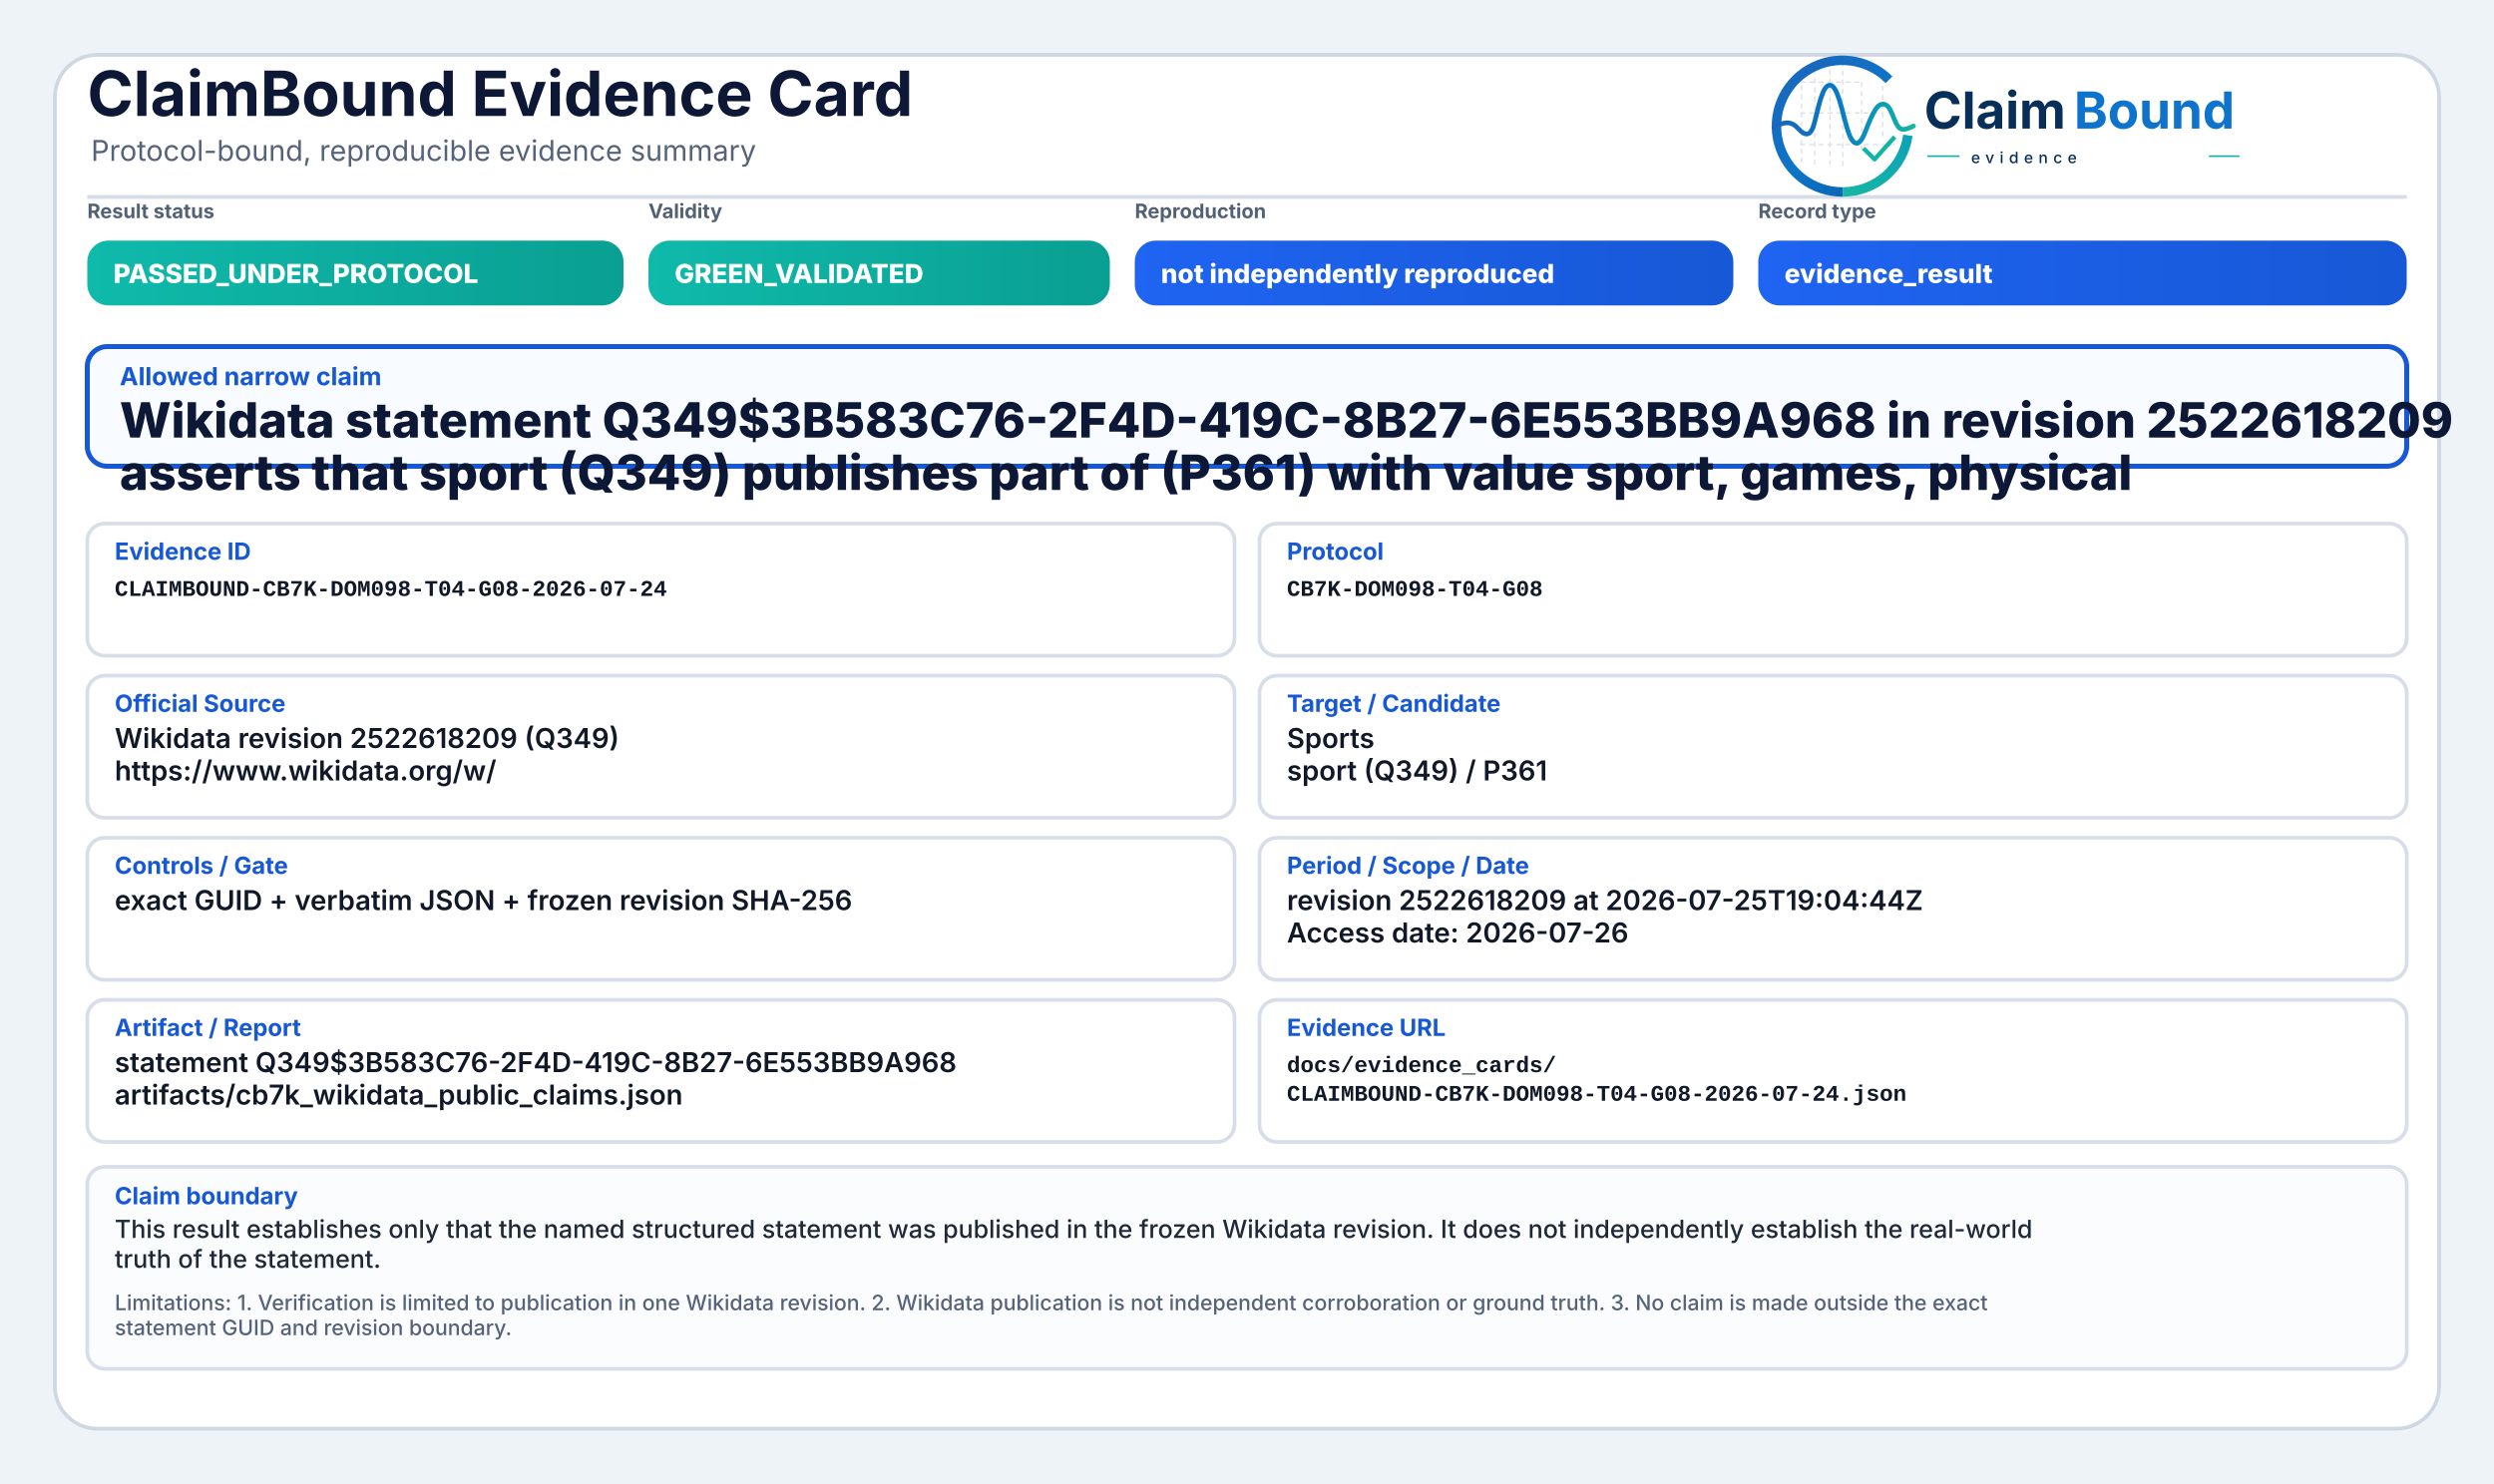
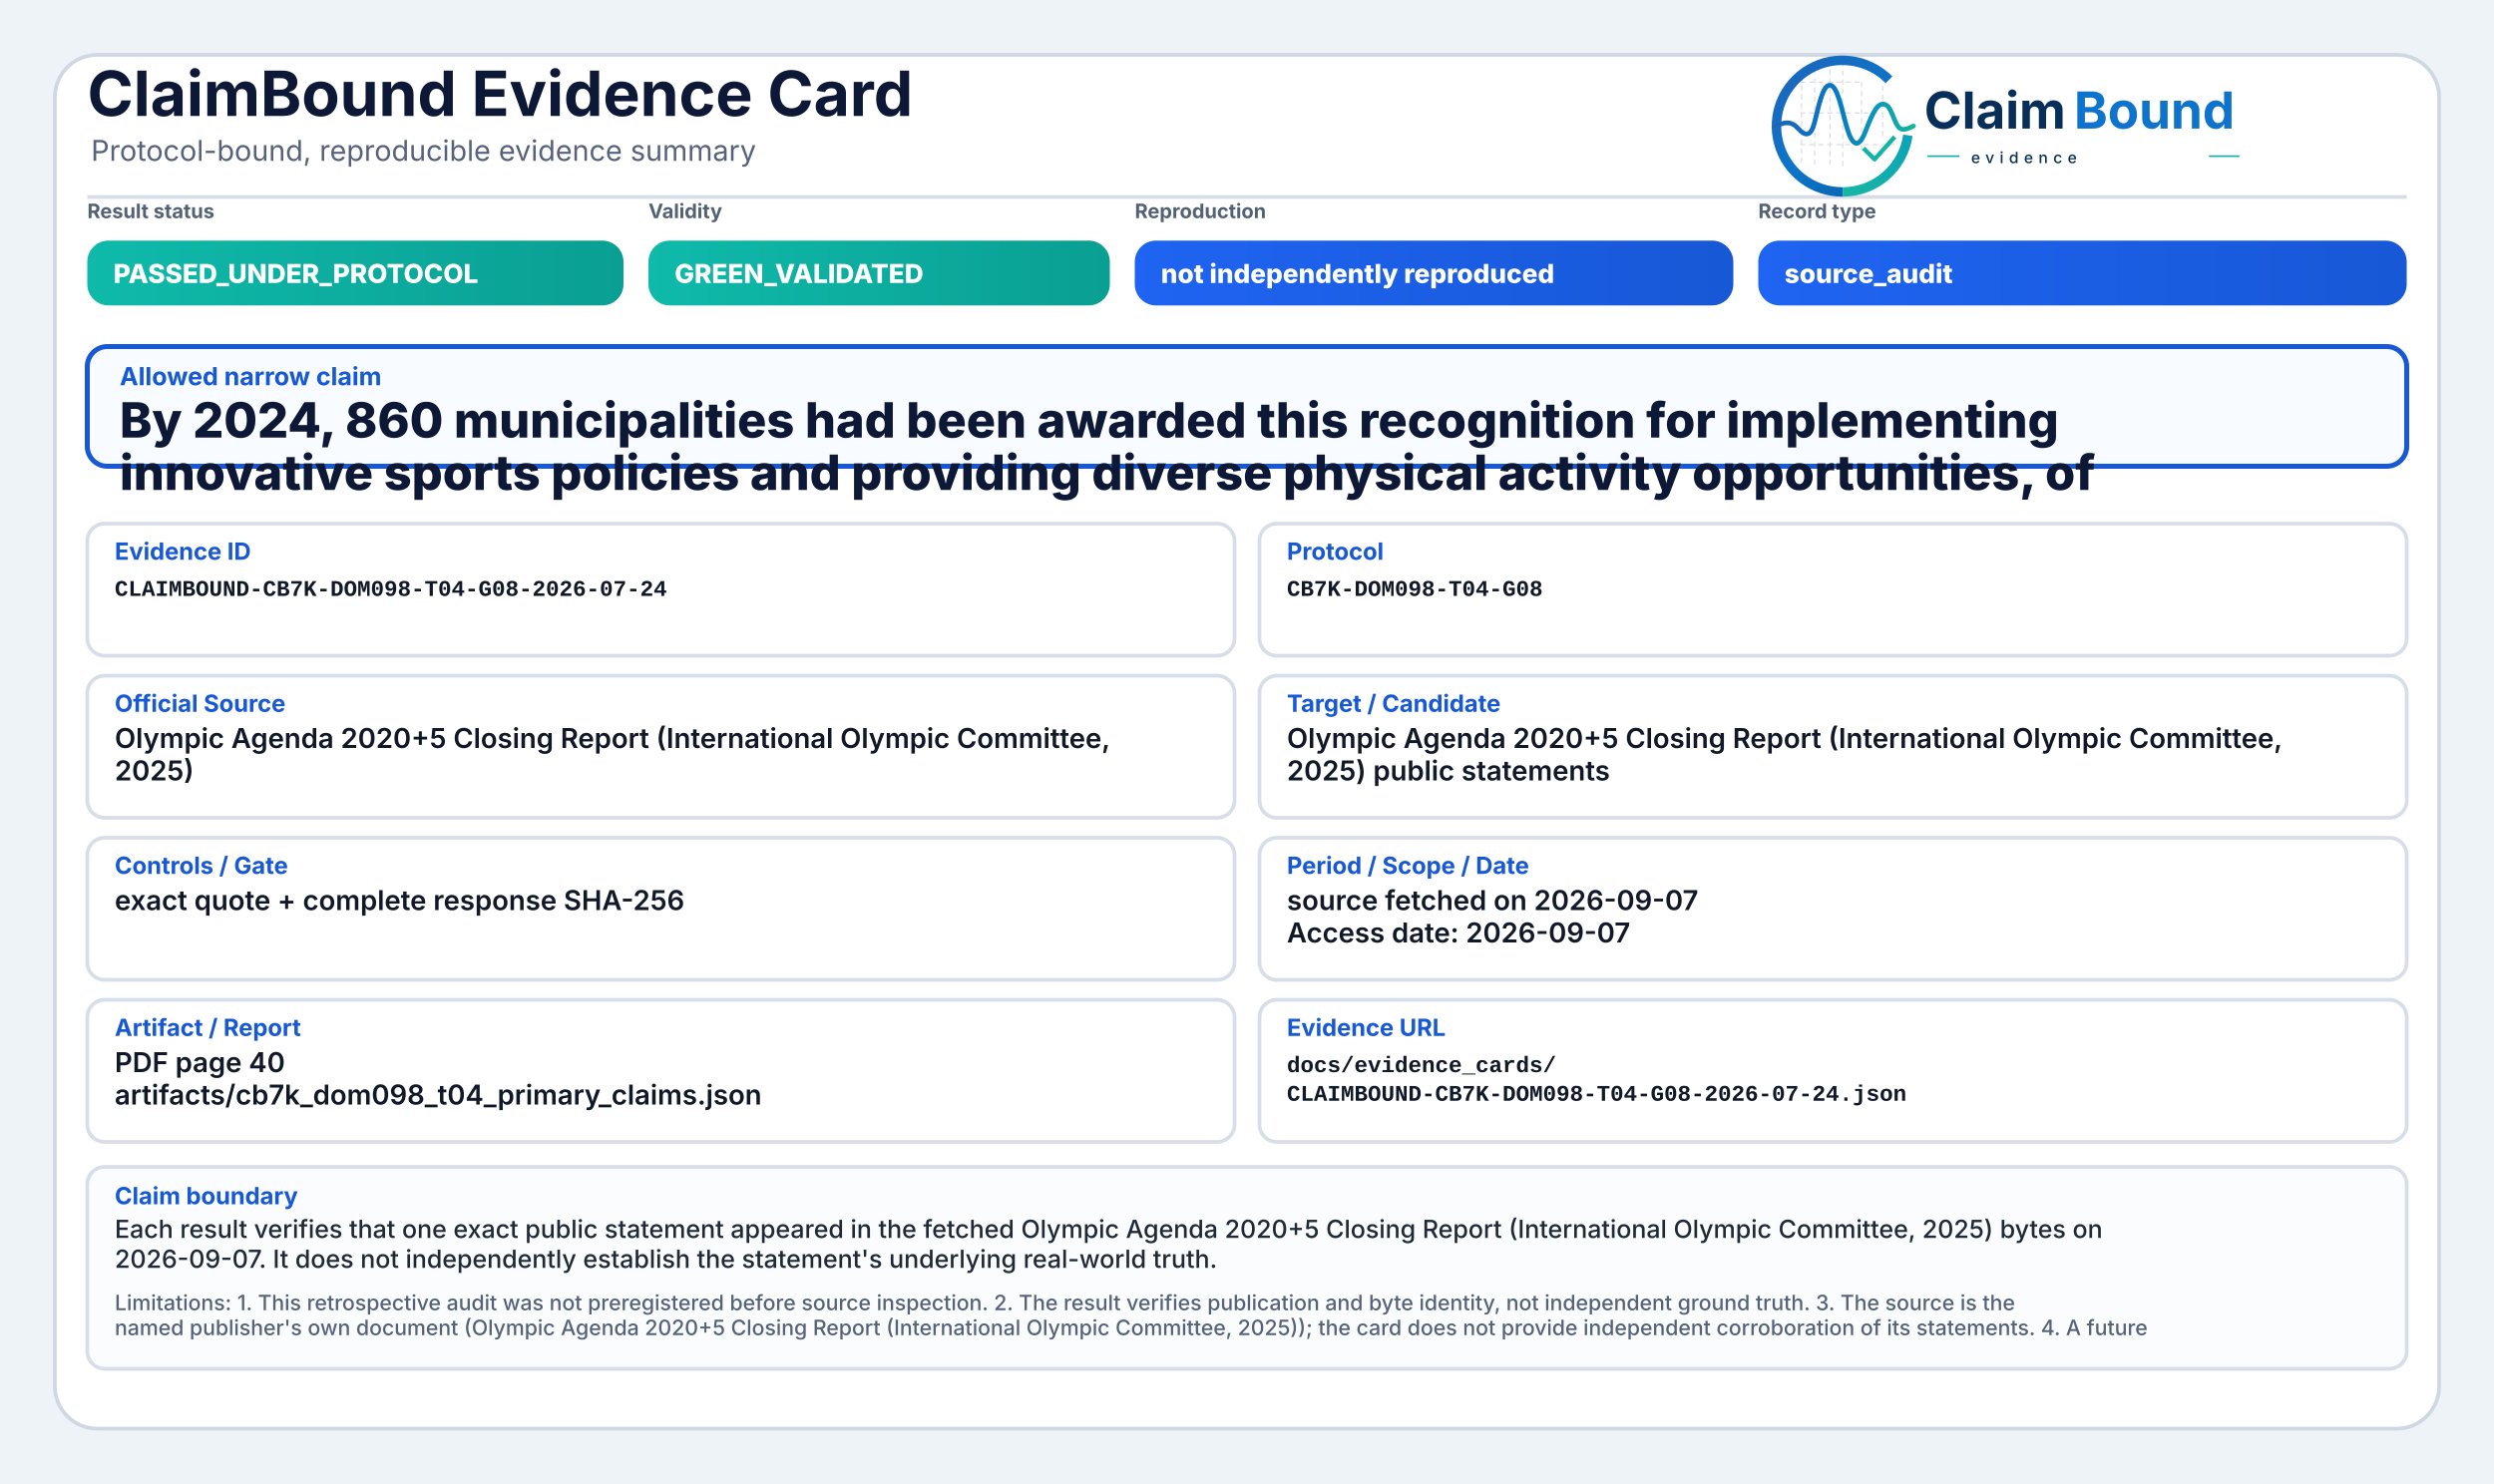
<svg xmlns="http://www.w3.org/2000/svg" width="2000" height="1190" viewBox="0 0 2000 1190" role="img" aria-label="ClaimBound Evidence Card">
  <defs>
    <linearGradient id="greenGrad" x1="0" y1="0" x2="1" y2="0">
      <stop offset="0%" stop-color="#0fbaaa" />
      <stop offset="100%" stop-color="#0a9f93" />
    </linearGradient>
    <linearGradient id="yellowGrad" x1="0" y1="0" x2="1" y2="0">
      <stop offset="0%" stop-color="#fbbf24" />
      <stop offset="100%" stop-color="#d97706" />
    </linearGradient>
    <linearGradient id="amberGrad" x1="0" y1="0" x2="1" y2="0">
      <stop offset="0%" stop-color="#f97316" />
      <stop offset="100%" stop-color="#c2410c" />
    </linearGradient>
    <linearGradient id="redGrad" x1="0" y1="0" x2="1" y2="0">
      <stop offset="0%" stop-color="#ef4444" />
      <stop offset="100%" stop-color="#b91c1c" />
    </linearGradient>
    <linearGradient id="grayGrad" x1="0" y1="0" x2="1" y2="0">
      <stop offset="0%" stop-color="#64748b" />
      <stop offset="100%" stop-color="#475569" />
    </linearGradient>
    <linearGradient id="blueGrad" x1="0" y1="0" x2="1" y2="0">
      <stop offset="0%" stop-color="#1f64f2" />
      <stop offset="100%" stop-color="#1758d6" />
    </linearGradient>
    <linearGradient id="logoRingBlue" x1="73" y1="453" x2="348" y2="793" gradientUnits="userSpaceOnUse">
      <stop offset="0" stop-color="#1E64BA" />
      <stop offset="0.55" stop-color="#0C75C8" />
      <stop offset="1" stop-color="#0A5FAB" />
    </linearGradient>
    <linearGradient id="logoRingTeal" x1="221" y1="792" x2="403" y2="594" gradientUnits="userSpaceOnUse">
      <stop offset="0" stop-color="#18B7A3" />
      <stop offset="1" stop-color="#089EBC" />
    </linearGradient>
    <linearGradient id="logoSignalGradient" x1="61" y1="628" x2="404" y2="628" gradientUnits="userSpaceOnUse">
      <stop offset="0" stop-color="#1E64BA" />
      <stop offset="0.43" stop-color="#0877C4" />
      <stop offset="0.72" stop-color="#0A97BB" />
      <stop offset="1" stop-color="#14B69E" />
    </linearGradient>
  </defs>
  <rect x="0" y="0" width="2000" height="1190" fill="#eef3f8" />
  <rect x="44" y="44" width="1912" height="1102" rx="34" fill="#ffffff" stroke="#cfd7e3" stroke-width="3" />
  <path d="M70 158 H1930" stroke="#d7dde7" stroke-width="3" />
  <text x="70" y="93" font-family="Inter, Segoe UI, Arial, sans-serif" font-size="50" font-weight="750" fill="#0d1736">ClaimBound Evidence Card</text>
  <text x="73" y="129" font-family="Inter, Segoe UI, Arial, sans-serif" font-size="23" font-weight="400" fill="#55627a">Protocol-bound, reproducible evidence summary</text>
  <g aria-label="ClaimBound evidence logo" transform="translate(1415,52) scale(0.33) translate(-40,-478)">
    <g stroke-linecap="butt" stroke-linejoin="round">
      <g stroke="#CBD3DC" stroke-width="3.2" stroke-linecap="round" stroke-dasharray="10 12" opacity="0.72">
        <path d="M130 507V714" />
        <path d="M162 490V719" />
        <path d="M199 491V719" />
        <path d="M230 471V726" />
        <path d="M276 521V690" />
        <path d="M327 508V650" />
        <path d="M128 520H277" />
        <path d="M128 595H327" />
        <path d="M128 672H355" />
      </g>
      <path d="M342.6 514.3A160 160 0 1 0 230 787" fill="none" stroke="url(#logoRingBlue)" stroke-width="23" />
      <path d="M230 787A160 160 0 0 0 388.4 649.3" fill="none" stroke="url(#logoRingTeal)" stroke-width="23" />
      <path d="M63 629.5C87 616.4 104.3 613.6 121.2 632.2C140.7 653.8 153.4 651.6 162.1 616.2C173.8 568.5 182.5 527.5 198.9 527.5C217.5 527.5 228.4 590.6 240.3 630.8C253.4 675.4 268.6 682.8 284.6 641.5C303.5 592.9 315.2 567.6 333.7 574.7C352.6 582 355.7 635.1 376.6 634.9C386.2 634.8 394 630.4 402 626.8" fill="none" stroke="url(#logoSignalGradient)" stroke-width="11.5" stroke-linecap="round" />
      <path d="M284 684.5L307.5 707.7L353 657" fill="none" stroke="#12B4A4" stroke-width="10.5" stroke-linecap="square" />
    </g>
    <text x="428" y="633" font-family="Inter, Segoe UI, Arial, sans-serif" font-size="124" font-weight="750" fill="#082F59" text-rendering="geometricPrecision">Claim</text>
    <text x="792" y="633" font-family="Inter, Segoe UI, Arial, sans-serif" font-size="124" font-weight="750" fill="#0E73CC" text-rendering="geometricPrecision">Bound</text>
    <line x1="436" y1="700" x2="514" y2="700" stroke="#11AFA9" stroke-width="4" />
    <text x="542" y="717" font-family="Inter, Segoe UI, Arial, sans-serif" font-size="38" font-weight="500" letter-spacing="13" fill="#082F59">evidence</text>
    <line x1="1120" y1="700" x2="1194" y2="700" stroke="#11AFA9" stroke-width="4" />
  </g>
  <text x="70" y="175" font-family="Inter, Segoe UI, Arial, sans-serif" font-size="16" font-weight="650" fill="#536174">Result status</text>
  <rect x="70" y="193" width="430" height="52" rx="17" fill="url(#greenGrad)" />
  <text x="91" y="227" font-family="Inter, Segoe UI, Arial, sans-serif" font-size="21" font-weight="800" fill="#ffffff">PASSED_UNDER_PROTOCOL</text>
  <text x="520" y="175" font-family="Inter, Segoe UI, Arial, sans-serif" font-size="16" font-weight="650" fill="#536174">Validity</text>
  <rect x="520" y="193" width="370" height="52" rx="17" fill="url(#greenGrad)" />
  <text x="541" y="227" font-family="Inter, Segoe UI, Arial, sans-serif" font-size="21" font-weight="800" fill="#ffffff">GREEN_VALIDATED</text>
  <text x="910" y="175" font-family="Inter, Segoe UI, Arial, sans-serif" font-size="16" font-weight="650" fill="#536174">Reproduction</text>
  <rect x="910" y="193" width="480" height="52" rx="17" fill="url(#blueGrad)" />
  <text x="931" y="227" font-family="Inter, Segoe UI, Arial, sans-serif" font-size="21" font-weight="800" fill="#ffffff">not independently reproduced</text>
  <text x="1410" y="175" font-family="Inter, Segoe UI, Arial, sans-serif" font-size="16" font-weight="650" fill="#536174">Record type</text>
  <rect x="1410" y="193" width="520" height="52" rx="17" fill="url(#blueGrad)" />
-   <text x="1431" y="227" font-family="Inter, Segoe UI, Arial, sans-serif" font-size="21" font-weight="800" fill="#ffffff">evidence_result</text>
+   <text x="1431" y="227" font-family="Inter, Segoe UI, Arial, sans-serif" font-size="21" font-weight="800" fill="#ffffff">source_audit</text>
  <rect x="70" y="278" width="1860" height="96" rx="16" fill="#f8fbff" stroke="#1758d6" stroke-width="4" />
  <text x="96" y="309" font-family="Inter, Segoe UI, Arial, sans-serif" font-size="20" font-weight="750" fill="#1758d6">Allowed narrow claim</text>
-   <text x="96" y="351" font-family="Inter, Segoe UI, Arial, sans-serif" font-size="39" font-weight="800" fill="#0d1736">Wikidata statement Q349$3B583C76-2F4D-419C-8B27-6E553BB9A968 in revision 2522618209</text>
-   <text x="96" y="393" font-family="Inter, Segoe UI, Arial, sans-serif" font-size="39" font-weight="800" fill="#0d1736">asserts that sport (Q349) publishes part of (P361) with value sport, games, physical</text>
+   <text x="96" y="351" font-family="Inter, Segoe UI, Arial, sans-serif" font-size="39" font-weight="800" fill="#0d1736">By 2024, 860 municipalities had been awarded this recognition for implementing</text>
+   <text x="96" y="393" font-family="Inter, Segoe UI, Arial, sans-serif" font-size="39" font-weight="800" fill="#0d1736">innovative sports policies and providing diverse physical activity opportunities, of</text>
  <rect x="70" y="420" width="920" height="106" rx="14" fill="#ffffff" stroke="#d8dee9" stroke-width="3" />
  <text x="92" y="449" font-family="Inter, Segoe UI, Arial, sans-serif" font-size="19" font-weight="750" fill="#1758d6">Evidence ID</text>
  <text x="92" y="478" font-family="SFMono-Regular, Consolas, Liberation Mono, monospace" font-size="18" font-weight="600" fill="#111827">CLAIMBOUND-CB7K-DOM098-T04-G08-2026-07-24</text>
  <rect x="1010" y="420" width="920" height="106" rx="14" fill="#ffffff" stroke="#d8dee9" stroke-width="3" />
  <text x="1032" y="449" font-family="Inter, Segoe UI, Arial, sans-serif" font-size="19" font-weight="750" fill="#1758d6">Protocol</text>
  <text x="1032" y="478" font-family="SFMono-Regular, Consolas, Liberation Mono, monospace" font-size="18" font-weight="600" fill="#111827">CB7K-DOM098-T04-G08</text>
  <rect x="70" y="542" width="920" height="114" rx="14" fill="#ffffff" stroke="#d8dee9" stroke-width="3" />
  <text x="92" y="571" font-family="Inter, Segoe UI, Arial, sans-serif" font-size="19" font-weight="750" fill="#1758d6">Official Source</text>
-   <text x="92" y="600" font-family="Inter, Segoe UI, Arial, sans-serif" font-size="22" font-weight="600" fill="#111827">Wikidata revision 2522618209 (Q349)</text>
-   <text x="92" y="626" font-family="Inter, Segoe UI, Arial, sans-serif" font-size="22" font-weight="600" fill="#111827">https://www.wikidata.org/w/</text>
+   <text x="92" y="600" font-family="Inter, Segoe UI, Arial, sans-serif" font-size="22" font-weight="600" fill="#111827">Olympic Agenda 2020+5 Closing Report (International Olympic Committee,</text>
+   <text x="92" y="626" font-family="Inter, Segoe UI, Arial, sans-serif" font-size="22" font-weight="600" fill="#111827">2025)</text>
  <rect x="1010" y="542" width="920" height="114" rx="14" fill="#ffffff" stroke="#d8dee9" stroke-width="3" />
  <text x="1032" y="571" font-family="Inter, Segoe UI, Arial, sans-serif" font-size="19" font-weight="750" fill="#1758d6">Target / Candidate</text>
-   <text x="1032" y="600" font-family="Inter, Segoe UI, Arial, sans-serif" font-size="22" font-weight="600" fill="#111827">Sports</text>
-   <text x="1032" y="626" font-family="Inter, Segoe UI, Arial, sans-serif" font-size="22" font-weight="600" fill="#111827">sport (Q349) / P361</text>
+   <text x="1032" y="600" font-family="Inter, Segoe UI, Arial, sans-serif" font-size="22" font-weight="600" fill="#111827">Olympic Agenda 2020+5 Closing Report (International Olympic Committee,</text>
+   <text x="1032" y="626" font-family="Inter, Segoe UI, Arial, sans-serif" font-size="22" font-weight="600" fill="#111827">2025) public statements</text>
  <rect x="70" y="672" width="920" height="114" rx="14" fill="#ffffff" stroke="#d8dee9" stroke-width="3" />
  <text x="92" y="701" font-family="Inter, Segoe UI, Arial, sans-serif" font-size="19" font-weight="750" fill="#1758d6">Controls / Gate</text>
-   <text x="92" y="730" font-family="Inter, Segoe UI, Arial, sans-serif" font-size="22" font-weight="600" fill="#111827">exact GUID + verbatim JSON + frozen revision SHA-256</text>
+   <text x="92" y="730" font-family="Inter, Segoe UI, Arial, sans-serif" font-size="22" font-weight="600" fill="#111827">exact quote + complete response SHA-256</text>
  <rect x="1010" y="672" width="920" height="114" rx="14" fill="#ffffff" stroke="#d8dee9" stroke-width="3" />
  <text x="1032" y="701" font-family="Inter, Segoe UI, Arial, sans-serif" font-size="19" font-weight="750" fill="#1758d6">Period / Scope / Date</text>
-   <text x="1032" y="730" font-family="Inter, Segoe UI, Arial, sans-serif" font-size="22" font-weight="600" fill="#111827">revision 2522618209 at 2026-07-25T19:04:44Z</text>
-   <text x="1032" y="756" font-family="Inter, Segoe UI, Arial, sans-serif" font-size="22" font-weight="600" fill="#111827">Access date: 2026-07-26</text>
+   <text x="1032" y="730" font-family="Inter, Segoe UI, Arial, sans-serif" font-size="22" font-weight="600" fill="#111827">source fetched on 2026-09-07</text>
+   <text x="1032" y="756" font-family="Inter, Segoe UI, Arial, sans-serif" font-size="22" font-weight="600" fill="#111827">Access date: 2026-09-07</text>
  <rect x="70" y="802" width="920" height="114" rx="14" fill="#ffffff" stroke="#d8dee9" stroke-width="3" />
  <text x="92" y="831" font-family="Inter, Segoe UI, Arial, sans-serif" font-size="19" font-weight="750" fill="#1758d6">Artifact / Report</text>
-   <text x="92" y="860" font-family="Inter, Segoe UI, Arial, sans-serif" font-size="22" font-weight="600" fill="#111827">statement Q349$3B583C76-2F4D-419C-8B27-6E553BB9A968</text>
-   <text x="92" y="886" font-family="Inter, Segoe UI, Arial, sans-serif" font-size="22" font-weight="600" fill="#111827">artifacts/cb7k_wikidata_public_claims.json</text>
+   <text x="92" y="860" font-family="Inter, Segoe UI, Arial, sans-serif" font-size="22" font-weight="600" fill="#111827">PDF page 40</text>
+   <text x="92" y="886" font-family="Inter, Segoe UI, Arial, sans-serif" font-size="22" font-weight="600" fill="#111827">artifacts/cb7k_dom098_t04_primary_claims.json</text>
  <rect x="1010" y="802" width="920" height="114" rx="14" fill="#ffffff" stroke="#d8dee9" stroke-width="3" />
  <text x="1032" y="831" font-family="Inter, Segoe UI, Arial, sans-serif" font-size="19" font-weight="750" fill="#1758d6">Evidence URL</text>
  <text x="1032" y="860" font-family="SFMono-Regular, Consolas, Liberation Mono, monospace" font-size="18" font-weight="600" fill="#111827">docs/evidence_cards/</text>
  <text x="1032" y="883" font-family="SFMono-Regular, Consolas, Liberation Mono, monospace" font-size="18" font-weight="600" fill="#111827">CLAIMBOUND-CB7K-DOM098-T04-G08-2026-07-24.json</text>
  <rect x="70" y="936" width="1860" height="162" rx="14" fill="#fbfcfe" stroke="#d8dee9" stroke-width="3" />
  <text x="92" y="966" font-family="Inter, Segoe UI, Arial, sans-serif" font-size="19" font-weight="750" fill="#1758d6">Claim boundary</text>
-   <text x="92" y="993" font-family="Inter, Segoe UI, Arial, sans-serif" font-size="20" font-weight="500" fill="#1f2937">This result establishes only that the named structured statement was published in the frozen Wikidata revision. It does not independently establish the real-world</text>
-   <text x="92" y="1017" font-family="Inter, Segoe UI, Arial, sans-serif" font-size="20" font-weight="500" fill="#1f2937">truth of the statement.</text>
-   <text x="92" y="1051" font-family="Inter, Segoe UI, Arial, sans-serif" font-size="17" font-weight="500" fill="#55627a">Limitations: 1. Verification is limited to publication in one Wikidata revision. 2. Wikidata publication is not independent corroboration or ground truth. 3. No claim is made outside the exact</text>
-   <text x="92" y="1071" font-family="Inter, Segoe UI, Arial, sans-serif" font-size="17" font-weight="500" fill="#55627a">statement GUID and revision boundary.</text>
+   <text x="92" y="993" font-family="Inter, Segoe UI, Arial, sans-serif" font-size="20" font-weight="500" fill="#1f2937">Each result verifies that one exact public statement appeared in the fetched Olympic Agenda 2020+5 Closing Report (International Olympic Committee, 2025) bytes on</text>
+   <text x="92" y="1017" font-family="Inter, Segoe UI, Arial, sans-serif" font-size="20" font-weight="500" fill="#1f2937">2026-09-07. It does not independently establish the statement's underlying real-world truth.</text>
+   <text x="92" y="1051" font-family="Inter, Segoe UI, Arial, sans-serif" font-size="17" font-weight="500" fill="#55627a">Limitations: 1. This retrospective audit was not preregistered before source inspection. 2. The result verifies publication and byte identity, not independent ground truth. 3. The source is the</text>
+   <text x="92" y="1071" font-family="Inter, Segoe UI, Arial, sans-serif" font-size="17" font-weight="500" fill="#55627a">named publisher's own document (Olympic Agenda 2020+5 Closing Report (International Olympic Committee, 2025)); the card does not provide independent corroboration of its statements. 4. A future</text>
</svg>
